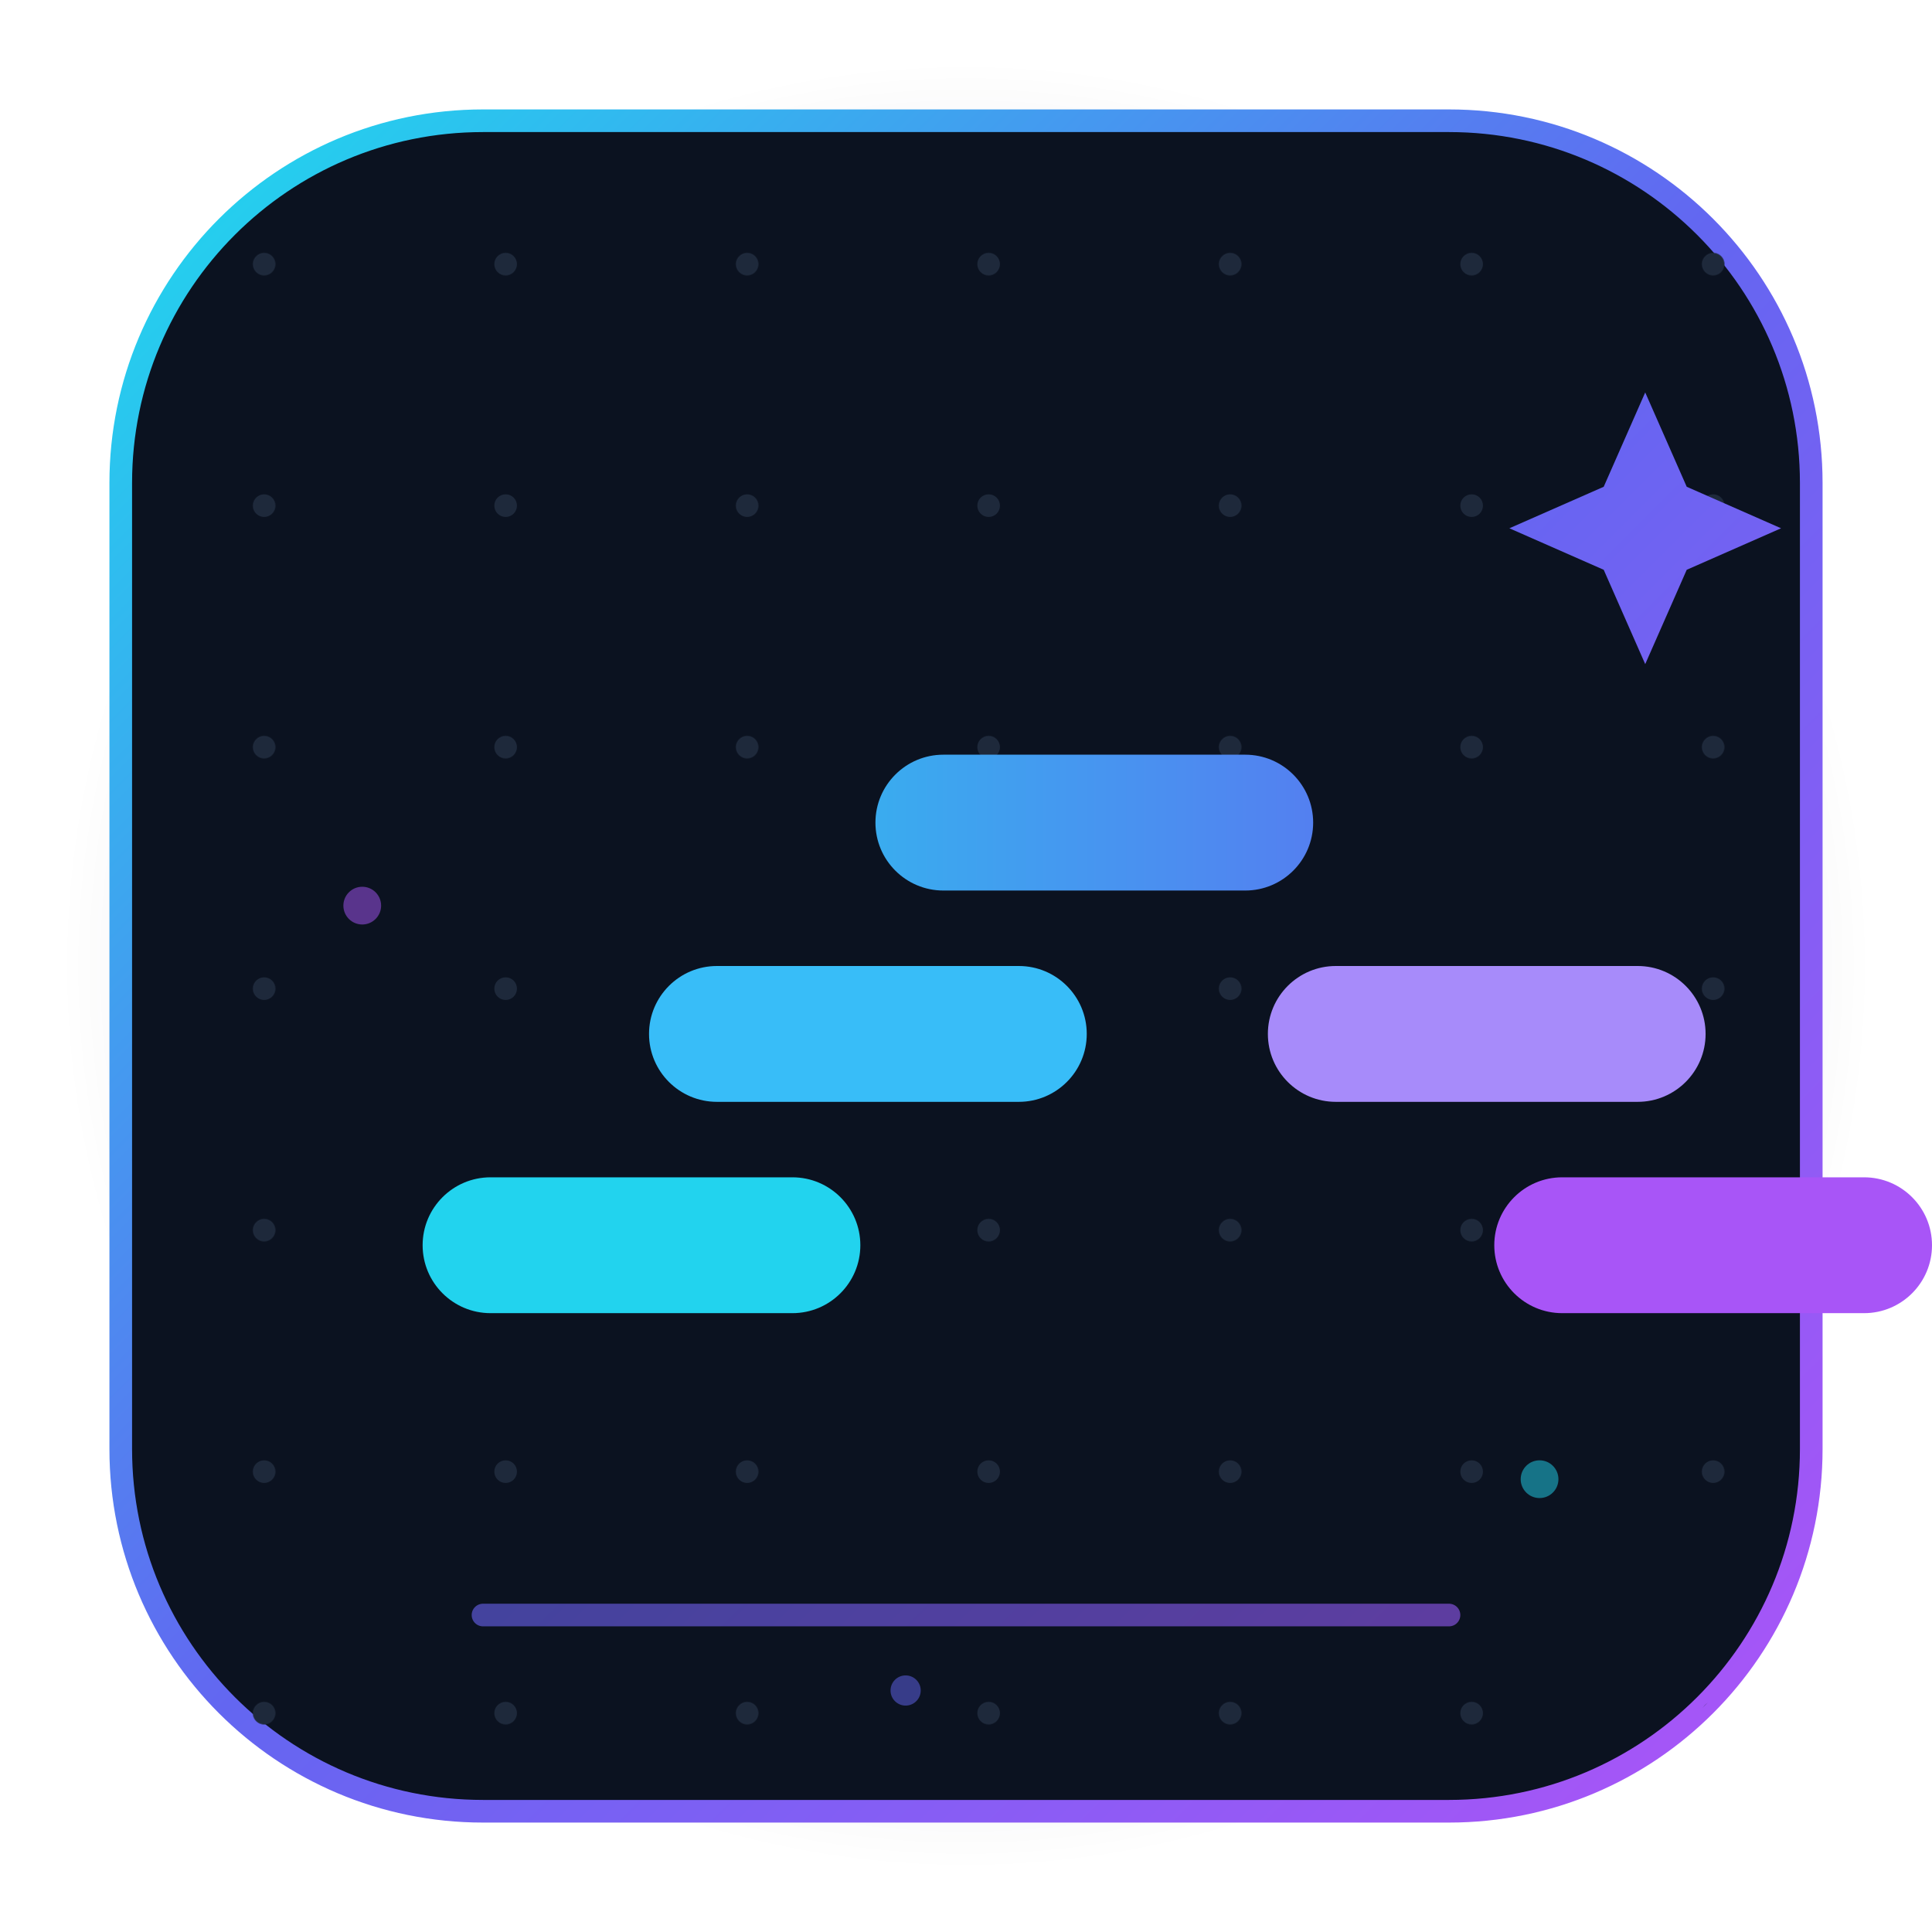
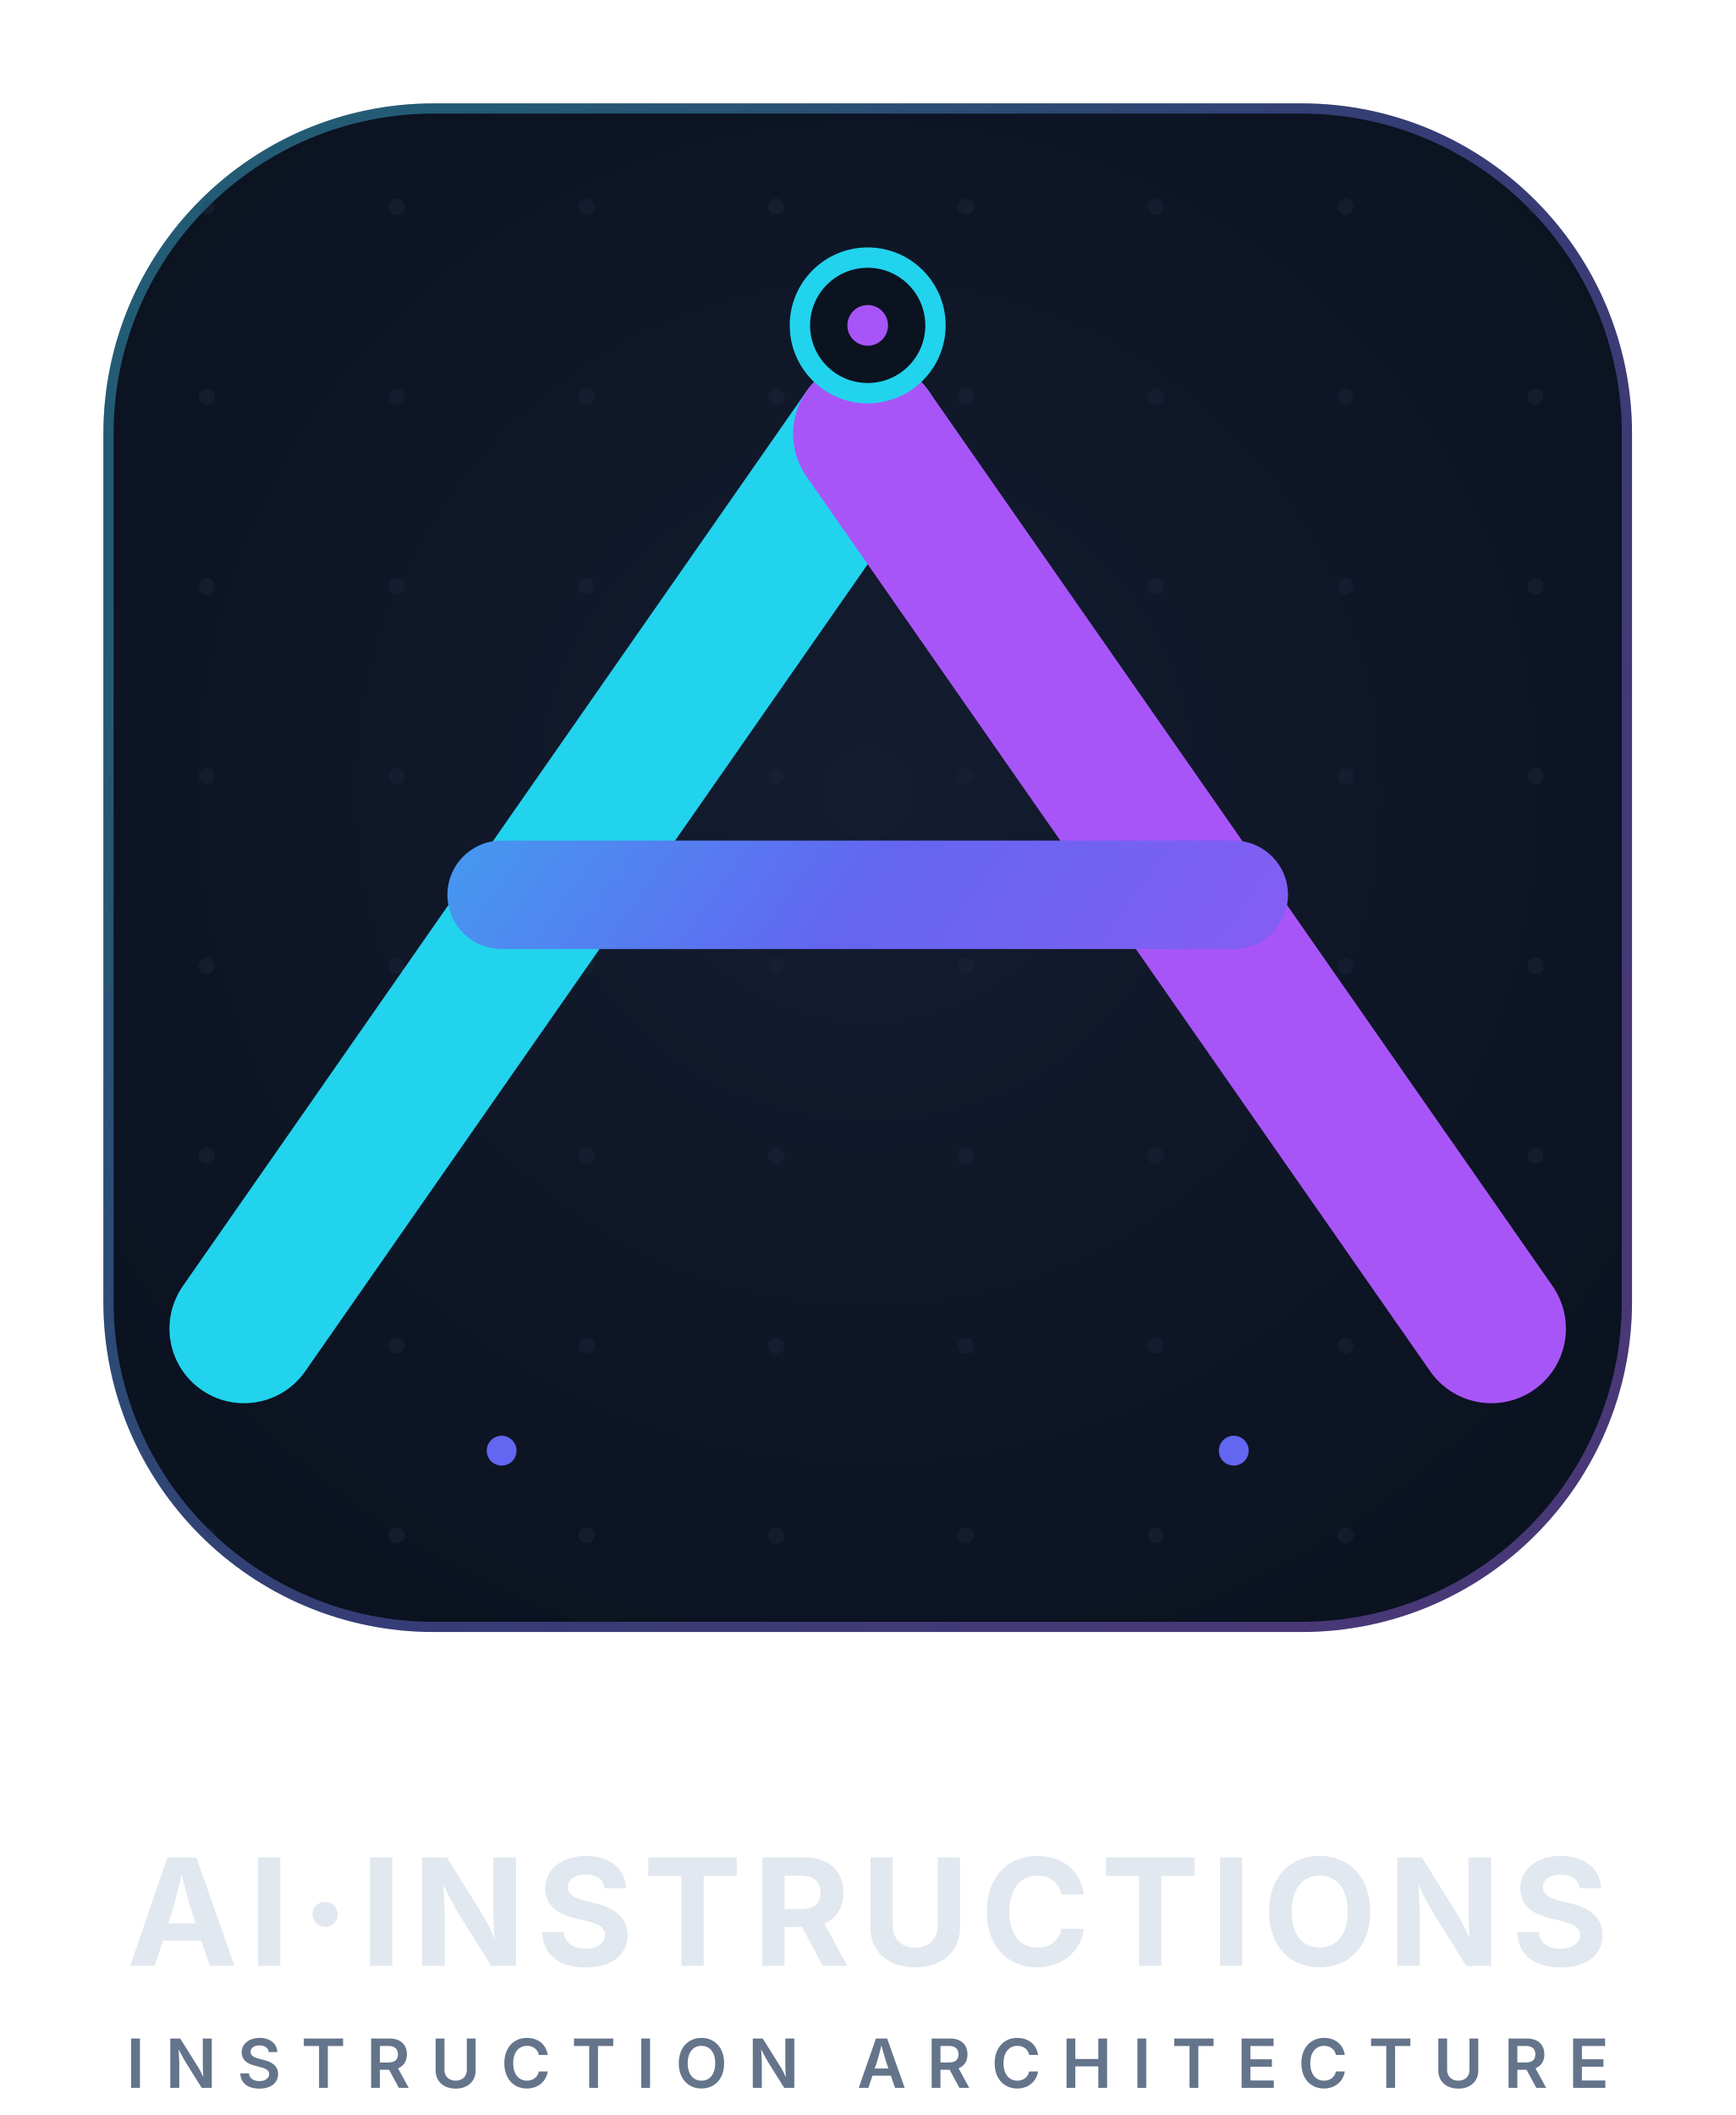
- <svg xmlns="http://www.w3.org/2000/svg" width="300" height="300" viewBox="0 0 256 256" fill="none" role="img" aria-label="AI Instructions — lambda monogram">
+ <svg xmlns="http://www.w3.org/2000/svg" width="256" height="312" viewBox="0 0 256 312" fill="none" role="img" aria-label="AI-INSTRUCTIONS — Repository Instruction Architecture">
  <defs>
-     <linearGradient id="grad" x1="24" y1="24" x2="232" y2="232" gradientUnits="userSpaceOnUse">
+     <linearGradient id="grad" x1="36" y1="64" x2="220" y2="196" gradientUnits="userSpaceOnUse">
      <stop stop-color="#22d3ee" />
      <stop offset="0.5" stop-color="#6366f1" />
      <stop offset="1" stop-color="#a855f7" />
    </linearGradient>
-     <linearGradient id="legL" x1="64" y1="156" x2="208" y2="156" gradientUnits="userSpaceOnUse">
-       <stop stop-color="#22d3ee" />
-       <stop offset="1" stop-color="#6366f1" />
-     </linearGradient>
-     <radialGradient id="glow" cx="0.5" cy="0.5" r="0.5">
-       <stop stop-color="#a855f7" stop-opacity="0.32" />
-       <stop offset="1" stop-color="#0b1220" stop-opacity="0" />
+     <radialGradient id="tile" cx="0.5" cy="0.45" r="0.62">
+       <stop stop-color="#141c31" />
+       <stop offset="1" stop-color="#0b1220" />
    </radialGradient>
-     <pattern id="grid" width="32" height="32" patternUnits="userSpaceOnUse">
-       <circle cx="3" cy="3" r="1.5" fill="#1e293b" />
+     <pattern id="grid" width="28" height="28" patternUnits="userSpaceOnUse">
+       <circle cx="2.5" cy="2.5" r="1.2" fill="#1b2236" />
    </pattern>
  </defs>
-   <rect x="8" y="8" width="240" height="240" rx="56" fill="url(#glow)" />
-   <rect x="16" y="16" width="224" height="224" rx="48" fill="#0b1220" stroke="url(#grad)" stroke-width="3" />
-   <rect x="16" y="16" width="224" height="224" rx="48" fill="url(#grid)" />
-   <g opacity="0.5">
-     <circle cx="204" cy="196" r="2.5" fill="#22d3ee" />
-     <circle cx="48" cy="120" r="2.5" fill="#a855f7" />
-     <circle cx="120" cy="224" r="2" fill="#6366f1" />
-   </g>
-   <rect x="56" y="156" width="58" height="18" rx="9" fill="#22d3ee" />
-   <rect x="86" y="128" width="58" height="18" rx="9" fill="#38bdf8" />
-   <rect x="116" y="100" width="58" height="18" rx="9" fill="url(#legL)" />
-   <rect x="168" y="128" width="58" height="18" rx="9" fill="#a78bfa" />
-   <rect x="198" y="156" width="58" height="18" rx="9" fill="#a855f7" />
-   <path d="M218 52l5.5 12.5 12.5 5.5-12.5 5.5L218 88l-5.5-12.5L200 70l12.5-5.5z" fill="url(#grad)" />
-   <path d="M64 214h128" stroke="url(#grad)" stroke-width="3" stroke-linecap="round" opacity="0.6" />
+   <rect x="16" y="16" width="224" height="224" rx="48" fill="url(#tile)" stroke="#232d45" stroke-width="1.5" />
+   <rect x="16" y="16" width="224" height="224" rx="48" fill="url(#grid)" opacity="0.55" />
+   <rect x="16" y="16" width="224" height="224" rx="48" stroke="url(#grad)" stroke-opacity="0.28" stroke-width="1.5" />
+   <path d="M128 64 L36 196" stroke="#22d3ee" stroke-width="22" stroke-linecap="round" />
+   <path d="M128 64 L220 196" stroke="#a855f7" stroke-width="22" stroke-linecap="round" />
+   <path d="M74 132 L182 132" stroke="url(#grad)" stroke-width="16" stroke-linecap="round" />
+   <circle cx="128" cy="48" r="10" stroke="#22d3ee" stroke-width="3" fill="#0b1220" />
+   <circle cx="128" cy="48" r="3" fill="#a855f7" />
+   <circle cx="74" cy="214" r="2.2" fill="#6366f1" />
+   <circle cx="182" cy="214" r="2.2" fill="#6366f1" />
+   <text x="128" y="290" text-anchor="middle" font-family="Inter, -apple-system, 'Segoe UI', system-ui, sans-serif" font-size="22" font-weight="700" letter-spacing="1.5" fill="#e2e8f0">
+     AI·INSTRUCTIONS
+   </text>
+   <text x="128" y="308" text-anchor="middle" font-family="Inter, -apple-system, 'Segoe UI', system-ui, sans-serif" font-size="10" font-weight="600" letter-spacing="3" fill="#64748b">
+     INSTRUCTION ARCHITECTURE
+   </text>
</svg>
